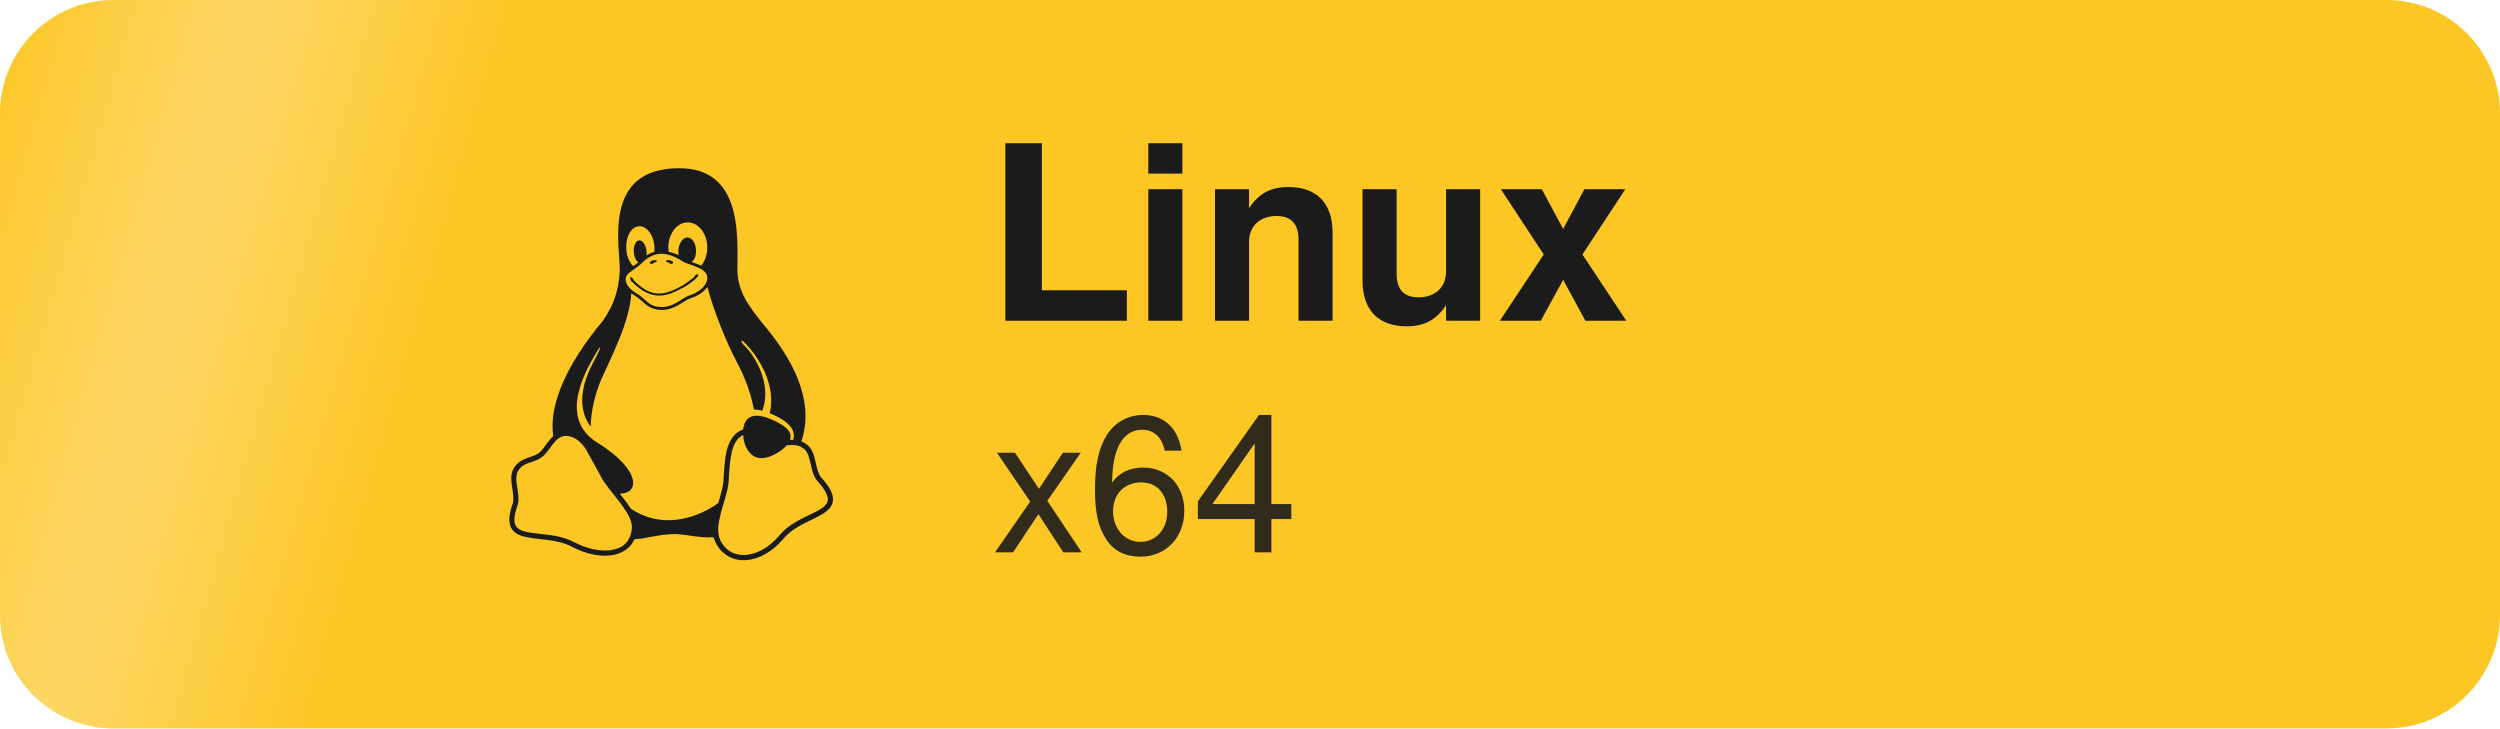
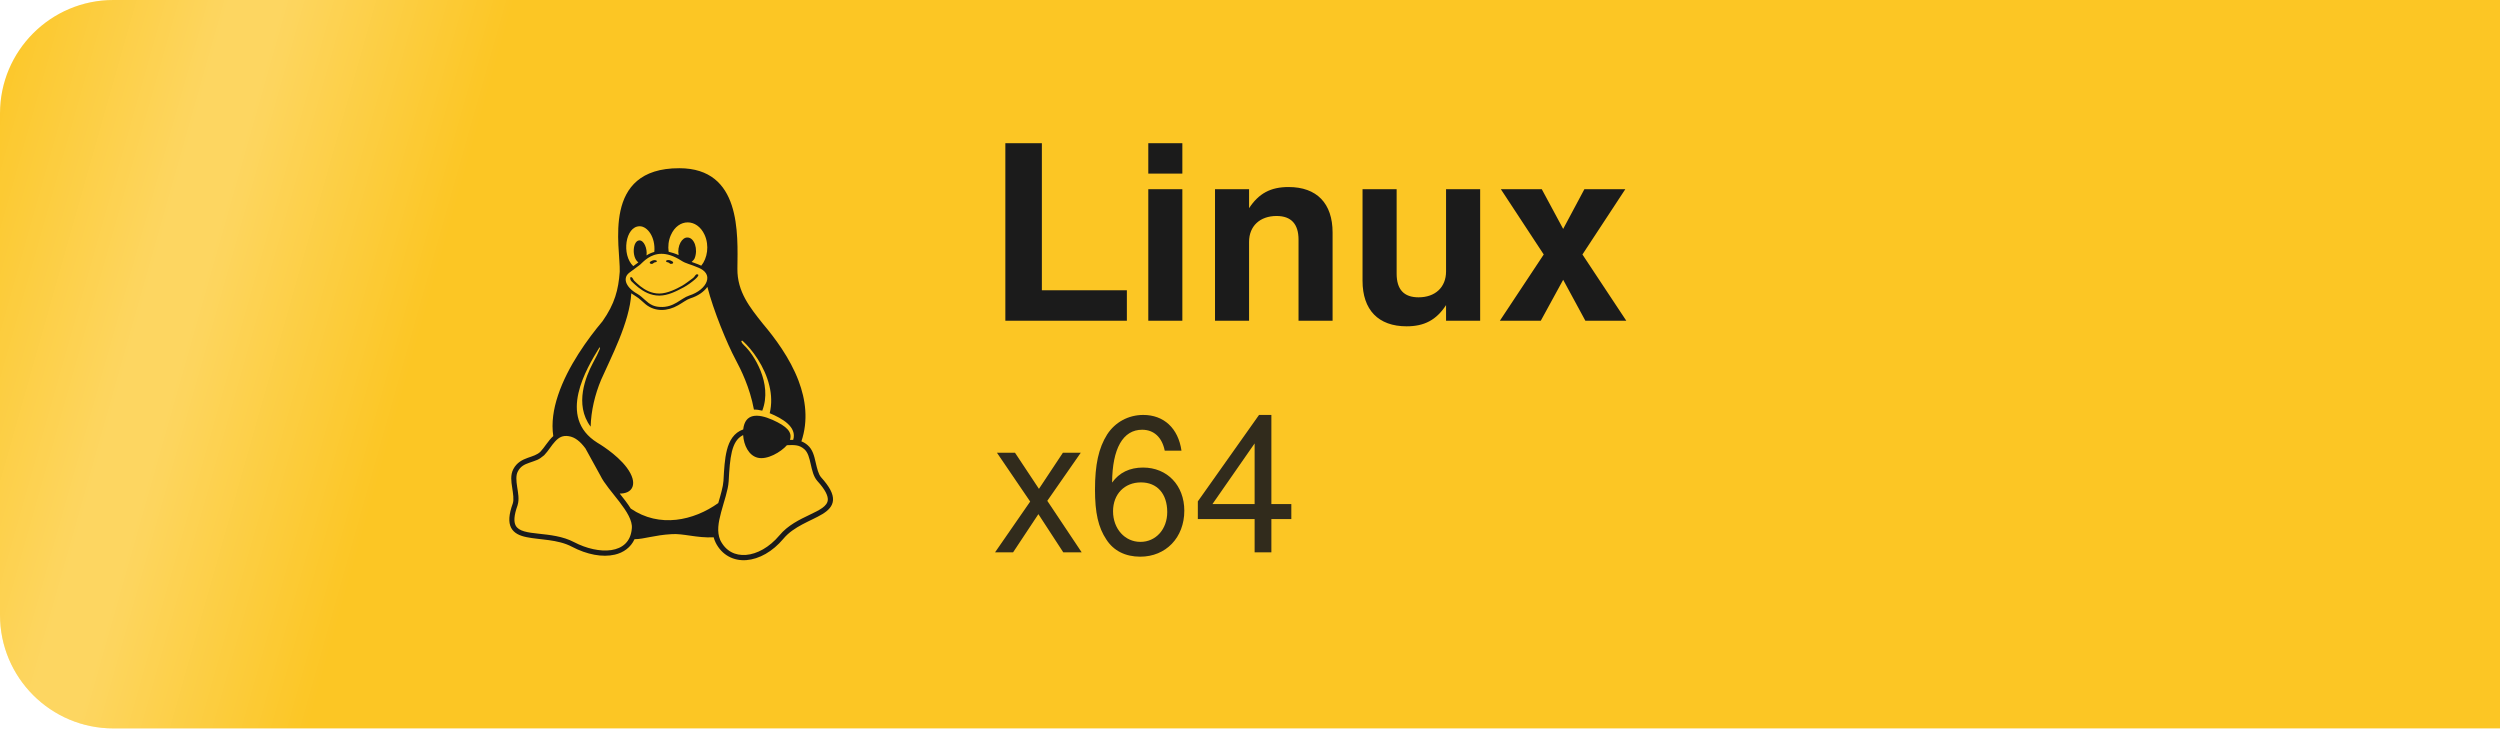
<svg xmlns="http://www.w3.org/2000/svg" viewBox="0 0 841.9 245.3" width="841.9" height="245.3" role="img" aria-label="Download for Linux">
  <defs>
    <clipPath id="edge">
-       <path d="M38.2,0 H803.7 A38.2,38.2 0 0 1 841.9,38.2 V207.1 A38.2,38.2 0 0 1 803.7,245.3 H38.2 A38.2,38.2 0 0 1 0,207.1 V38.2 A38.2,38.2 0 0 1 38.2,0 Z" />
+       <path d="M38.2,0 H841.9 V245.3 H38.2 A38.2,38.2 0 0 1 0,207.1 V38.2 A38.2,38.2 0 0 1 38.2,0 Z" />
    </clipPath>
    <linearGradient id="sheen" x1="0" y1="0" x2="1" y2="0">
      <stop offset="0" stop-color="#fff" stop-opacity="0" />
      <stop offset="0.45" stop-color="#fff" stop-opacity="0.28" />
      <stop offset="0.55" stop-color="#fff" stop-opacity="0.28" />
      <stop offset="1" stop-color="#fff" stop-opacity="0" />
    </linearGradient>
  </defs>
  <style>
    @keyframes pass {
      0%       { transform: translateX(-278.4px); }
-       11.70%   { transform: translateX(1120.3px); }
+       11.27%   { transform: translateX(1120.3px); }
      100%     { transform: translateX(1120.3px); }
    }
-     .band { animation: pass 9.089s linear 1.733s infinite backwards; }
+     .band { animation: pass 9.437s linear 1.733s infinite backwards; }
    @media (prefers-reduced-motion: reduce) {
      .band { animation: none; opacity: 0; }
    }
  </style>
-   <path d="M38.2,0 H803.7 A38.2,38.2 0 0 1 841.9,38.2 V207.1 A38.2,38.2 0 0 1 803.7,245.3 H38.2 A38.2,38.2 0 0 1 0,207.1 V38.2 A38.2,38.2 0 0 1 38.2,0 Z" fill="#fcc624" />
+   <path d="M38.2,0 H841.9 V245.3 H38.2 A38.2,38.2 0 0 1 0,207.1 V38.2 A38.2,38.2 0 0 1 38.2,0 Z" fill="#fcc624" />
  <g transform="translate(168.25 56.65) scale(0.25781)" fill="#1b1b1b">
    <path d="M220.8 123.3c1 .5 1.8 1.7 3 1.7 1.1 0 2.8-.4 2.9-1.5.2-1.4-1.9-2.3-3.2-2.9-1.7-.7-3.9-1-5.5-.1-.4.2-.8.7-.6 1.1.3 1.3 2.3 1.1 3.4 1.7zm-21.9 1.7c1.2 0 2-1.2 3-1.7 1.1-.6 3.1-.4 3.5-1.6.2-.4-.2-.9-.6-1.1-1.6-.9-3.8-.6-5.5.1-1.3.6-3.4 1.5-3.2 2.9.1 1 1.8 1.5 2.8 1.4zM420 403.8c-3.6-4-5.3-11.6-7.2-19.7-1.8-8.1-3.9-16.8-10.5-22.4-1.3-1.1-2.6-2.1-4-2.9-1.3-.8-2.7-1.5-4.1-2 9.2-27.3 5.6-54.5-3.7-79.1-11.4-30.1-31.3-56.4-46.5-74.4-17.1-21.5-33.7-41.9-33.4-72C311.1 85.4 315.7.1 234.8 0 132.4-.2 158 103.4 156.9 135.2c-1.7 23.4-6.4 41.8-22.5 64.7-18.9 22.5-45.5 58.8-58.1 96.7-6 17.9-8.8 36.1-6.2 53.3-6.5 5.8-11.4 14.7-16.6 20.2-4.2 4.3-10.3 5.9-17 8.3s-14 6-18.5 14.5c-2.1 3.9-2.8 8.1-2.8 12.4 0 3.9.6 7.9 1.2 11.8 1.2 8.1 2.5 15.7.8 20.8-5.2 14.4-5.9 24.4-2.2 31.7 3.8 7.3 11.4 10.5 20.1 12.3 17.3 3.6 40.8 2.7 59.3 12.5 19.8 10.4 39.9 14.1 55.9 10.4 11.6-2.6 21.1-9.6 25.9-20.2 12.5-.1 26.3-5.4 48.3-6.6 14.9-1.2 33.6 5.3 55.1 4.1.6 2.3 1.4 4.6 2.5 6.7v.1c8.3 16.7 23.8 24.3 40.3 23 16.6-1.3 34.1-11 48.3-27.9 13.6-16.4 36-23.2 50.9-32.2 7.4-4.5 13.4-10.1 13.9-18.3.4-8.2-4.4-17.3-15.5-29.7zM223.7 87.3c9.8-22.2 34.2-21.8 44-.4 6.5 14.2 3.6 30.9-4.3 40.4-1.6-.8-5.9-2.6-12.6-4.9 1.1-1.2 3.1-2.7 3.9-4.6 4.8-11.8-.2-27-9.1-27.3-7.3-.5-13.9 10.8-11.8 23-4.1-2-9.4-3.5-13-4.4-1-6.9-.3-14.6 2.9-21.8zM183 75.8c10.1 0 20.8 14.2 19.1 33.5-3.5 1-7.1 2.5-10.2 4.6 1.2-8.9-3.3-20.1-9.6-19.6-8.4.7-9.8 21.2-1.8 28.1 1 .8 1.9-.2-5.9 5.5-15.6-14.6-10.5-52.1 8.4-52.1zm-13.6 60.7c6.2-4.6 13.6-10 14.1-10.5 4.7-4.4 13.5-14.2 27.9-14.2 7.1 0 15.6 2.3 25.9 8.9 6.3 4.1 11.3 4.4 22.6 9.3 8.4 3.5 13.7 9.7 10.5 18.2-2.6 7.1-11 14.4-22.7 18.1-11.1 3.6-19.8 16-38.2 14.9-3.9-.2-7-1-9.6-2.1-8-3.5-12.2-10.4-20-15-8.6-4.8-13.2-10.4-14.7-15.3-1.4-4.9 0-9 4.2-12.3zm3.3 334c-2.7 35.1-43.9 34.4-75.3 18-29.9-15.8-68.6-6.5-76.5-21.9-2.4-4.7-2.4-12.7 2.6-26.4v-.2c2.4-7.6.6-16-.6-23.9-1.2-7.8-1.8-15 .9-20 3.5-6.7 8.5-9.1 14.8-11.3 10.3-3.7 11.8-3.4 19.6-9.9 5.5-5.7 9.5-12.9 14.3-18 5.1-5.5 10-8.1 17.7-6.9 8.1 1.2 15.1 6.8 21.9 16l19.6 35.6c9.5 19.9 43.1 48.4 41 68.9zm-1.4-25.9c-4.1-6.6-9.6-13.6-14.4-19.6 7.1 0 14.2-2.2 16.7-8.9 2.3-6.2 0-14.9-7.4-24.9-13.5-18.2-38.3-32.5-38.3-32.5-13.5-8.4-21.1-18.7-24.6-29.9s-3-23.3-.3-35.2c5.2-22.9 18.6-45.2 27.2-59.2 2.3-1.7.8 3.2-8.7 20.8-8.5 16.1-24.4 53.3-2.6 82.4.6-20.7 5.5-41.8 13.8-61.5 12-27.4 37.3-74.9 39.3-112.7 1.1.8 4.6 3.2 6.2 4.1 4.6 2.7 8.1 6.7 12.6 10.3 12.4 10 28.5 9.2 42.4 1.2 6.2-3.5 11.2-7.5 15.9-9 9.9-3.1 17.8-8.6 22.3-15 7.7 30.4 25.7 74.3 37.2 95.7 6.1 11.4 18.3 35.5 23.6 64.6 3.3-.1 7 .4 10.9 1.4 13.8-35.7-11.7-74.2-23.3-84.9-4.7-4.6-4.9-6.6-2.6-6.5 12.6 11.2 29.2 33.7 35.2 59 2.8 11.6 3.3 23.7.4 35.7 16.4 6.8 35.9 17.9 30.7 34.8-2.2-.1-3.2 0-4.2 0 3.2-10.1-3.9-17.6-22.8-26.1-19.6-8.6-36-8.6-38.3 12.5-12.1 4.2-18.3 14.7-21.4 27.3-2.8 11.2-3.6 24.7-4.4 39.9-.5 7.7-3.6 18-6.8 29-32.1 22.9-76.7 32.9-114.3 7.2zm257.4-11.5c-.9 16.8-41.2 19.9-63.2 46.5-13.2 15.7-29.4 24.4-43.6 25.5s-26.5-4.8-33.7-19.3c-4.7-11.1-2.4-23.1 1.1-36.3 3.7-14.2 9.2-28.8 9.9-40.6.8-15.2 1.7-28.5 4.2-38.7 2.6-10.3 6.6-17.2 13.7-21.1.3-.2.7-.3 1-.5.8 13.2 7.3 26.6 18.8 29.5 12.6 3.3 30.7-7.5 38.4-16.3 9-.3 15.7-.9 22.6 5.1 9.9 8.5 7.1 30.3 17.1 41.6 10.6 11.6 14 19.5 13.7 24.6zM173.3 148.7c2 1.9 4.7 4.5 8 7.1 6.6 5.2 15.8 10.6 27.3 10.6 11.6 0 22.5-5.9 31.8-10.8 4.9-2.6 10.9-7 14.8-10.4s5.9-6.3 3.1-6.6-2.6 2.6-6 5.1c-4.4 3.2-9.7 7.4-13.9 9.8-7.4 4.2-19.5 10.2-29.9 10.2s-18.7-4.8-24.9-9.7c-3.1-2.5-5.7-5-7.7-6.9-1.5-1.4-1.9-4.6-4.3-4.9-1.4-.1-1.8 3.7 1.7 6.5z" />
  </g>
  <text x="332" y="108" font-family="-apple-system, BlinkMacSystemFont, 'Segoe UI', Helvetica, Arial, sans-serif" font-size="82" font-weight="700" fill="#1b1b1b">Linux</text>
  <text x="334" y="186" font-family="-apple-system, BlinkMacSystemFont, 'Segoe UI', Helvetica, Arial, sans-serif" font-size="64" font-weight="400" fill="#1b1b1b" fill-opacity="0.9">x64</text>
  <g clip-path="url(#edge)">
    <g class="band">
      <rect x="0" y="-60" width="173.6" height="365.3" fill="url(#sheen)" transform="skewX(-16)" />
    </g>
  </g>
</svg>
